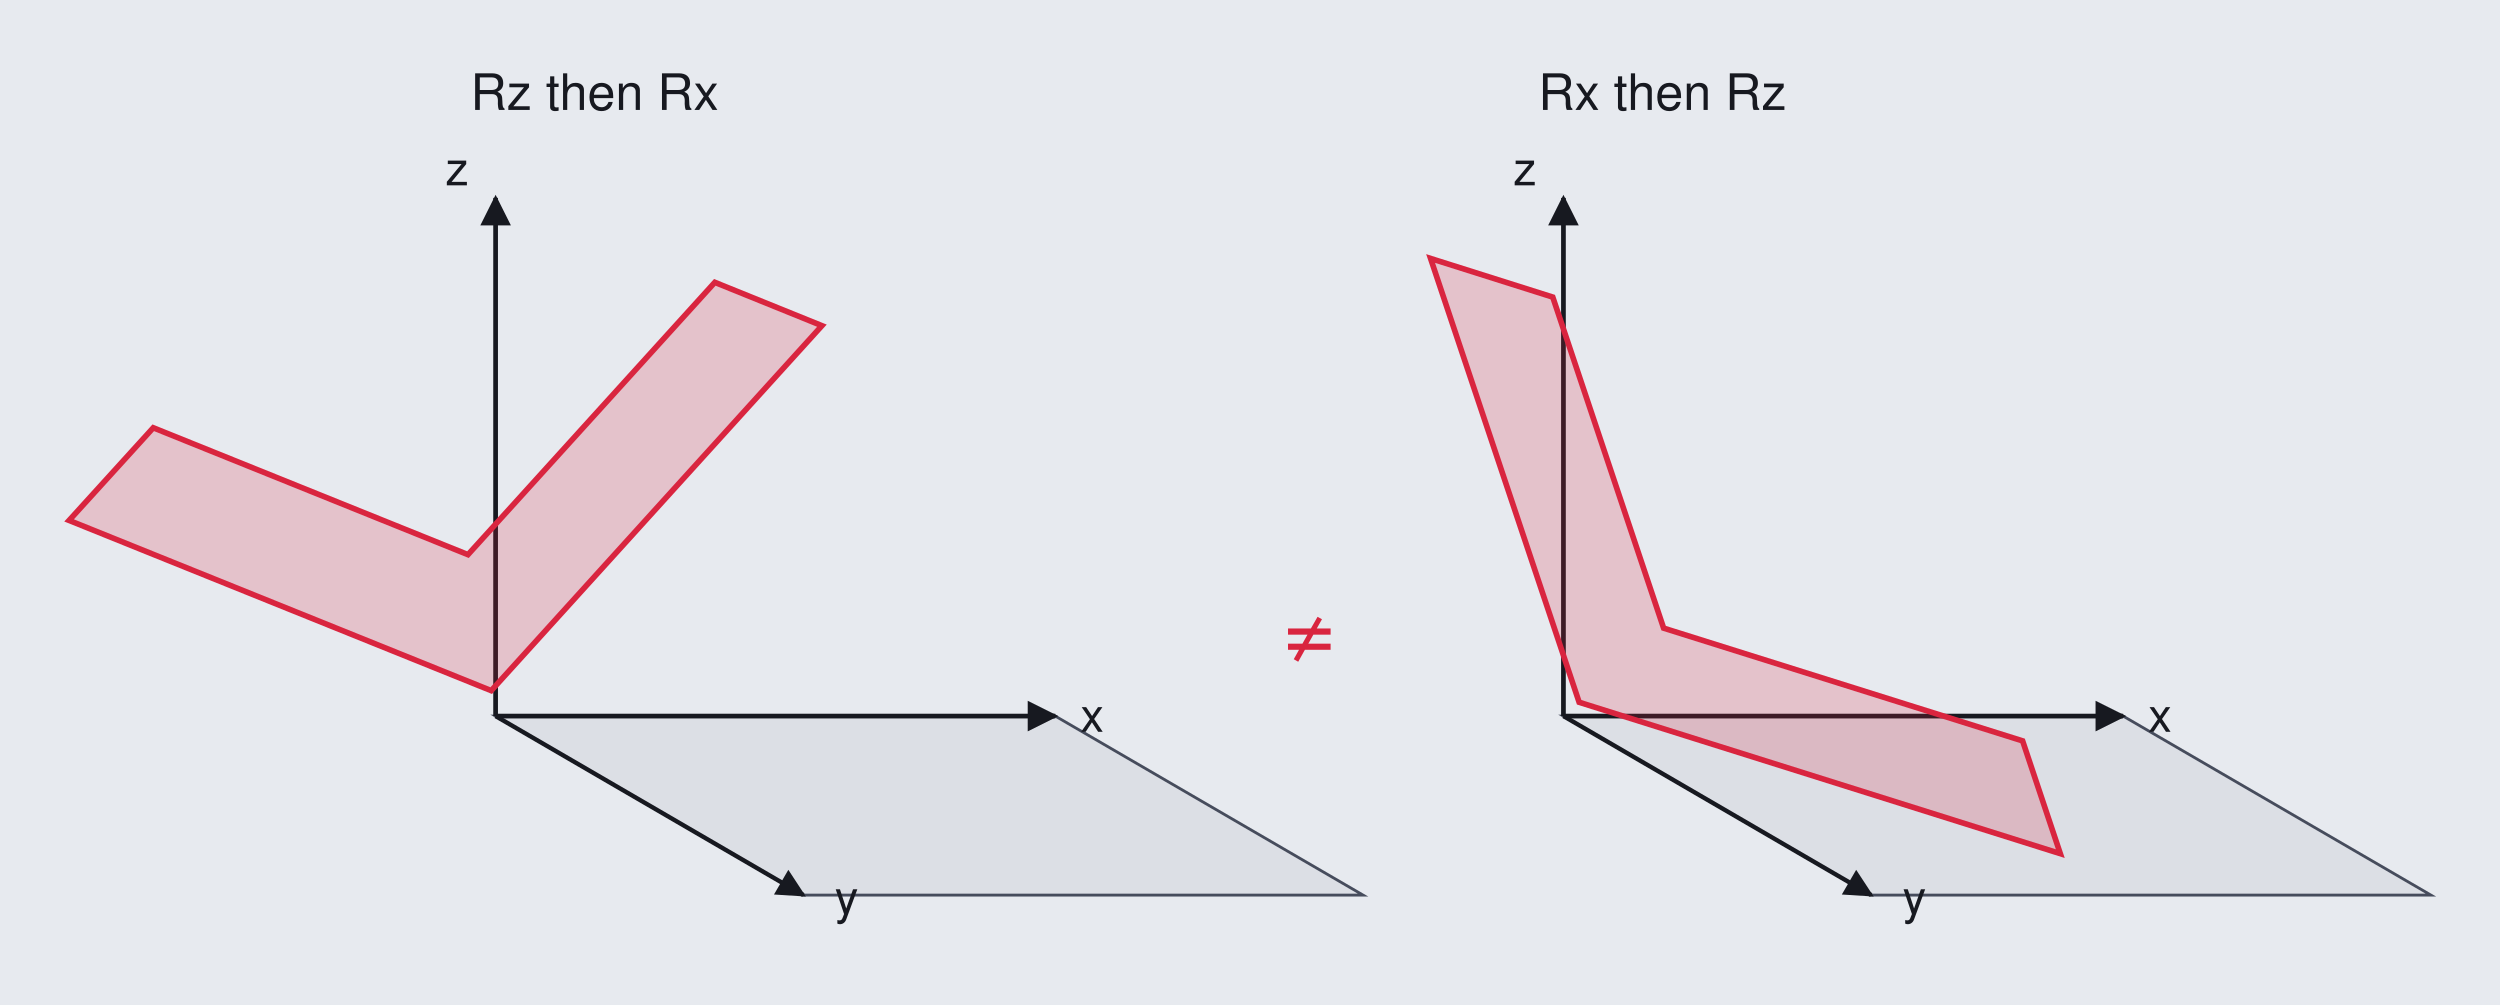
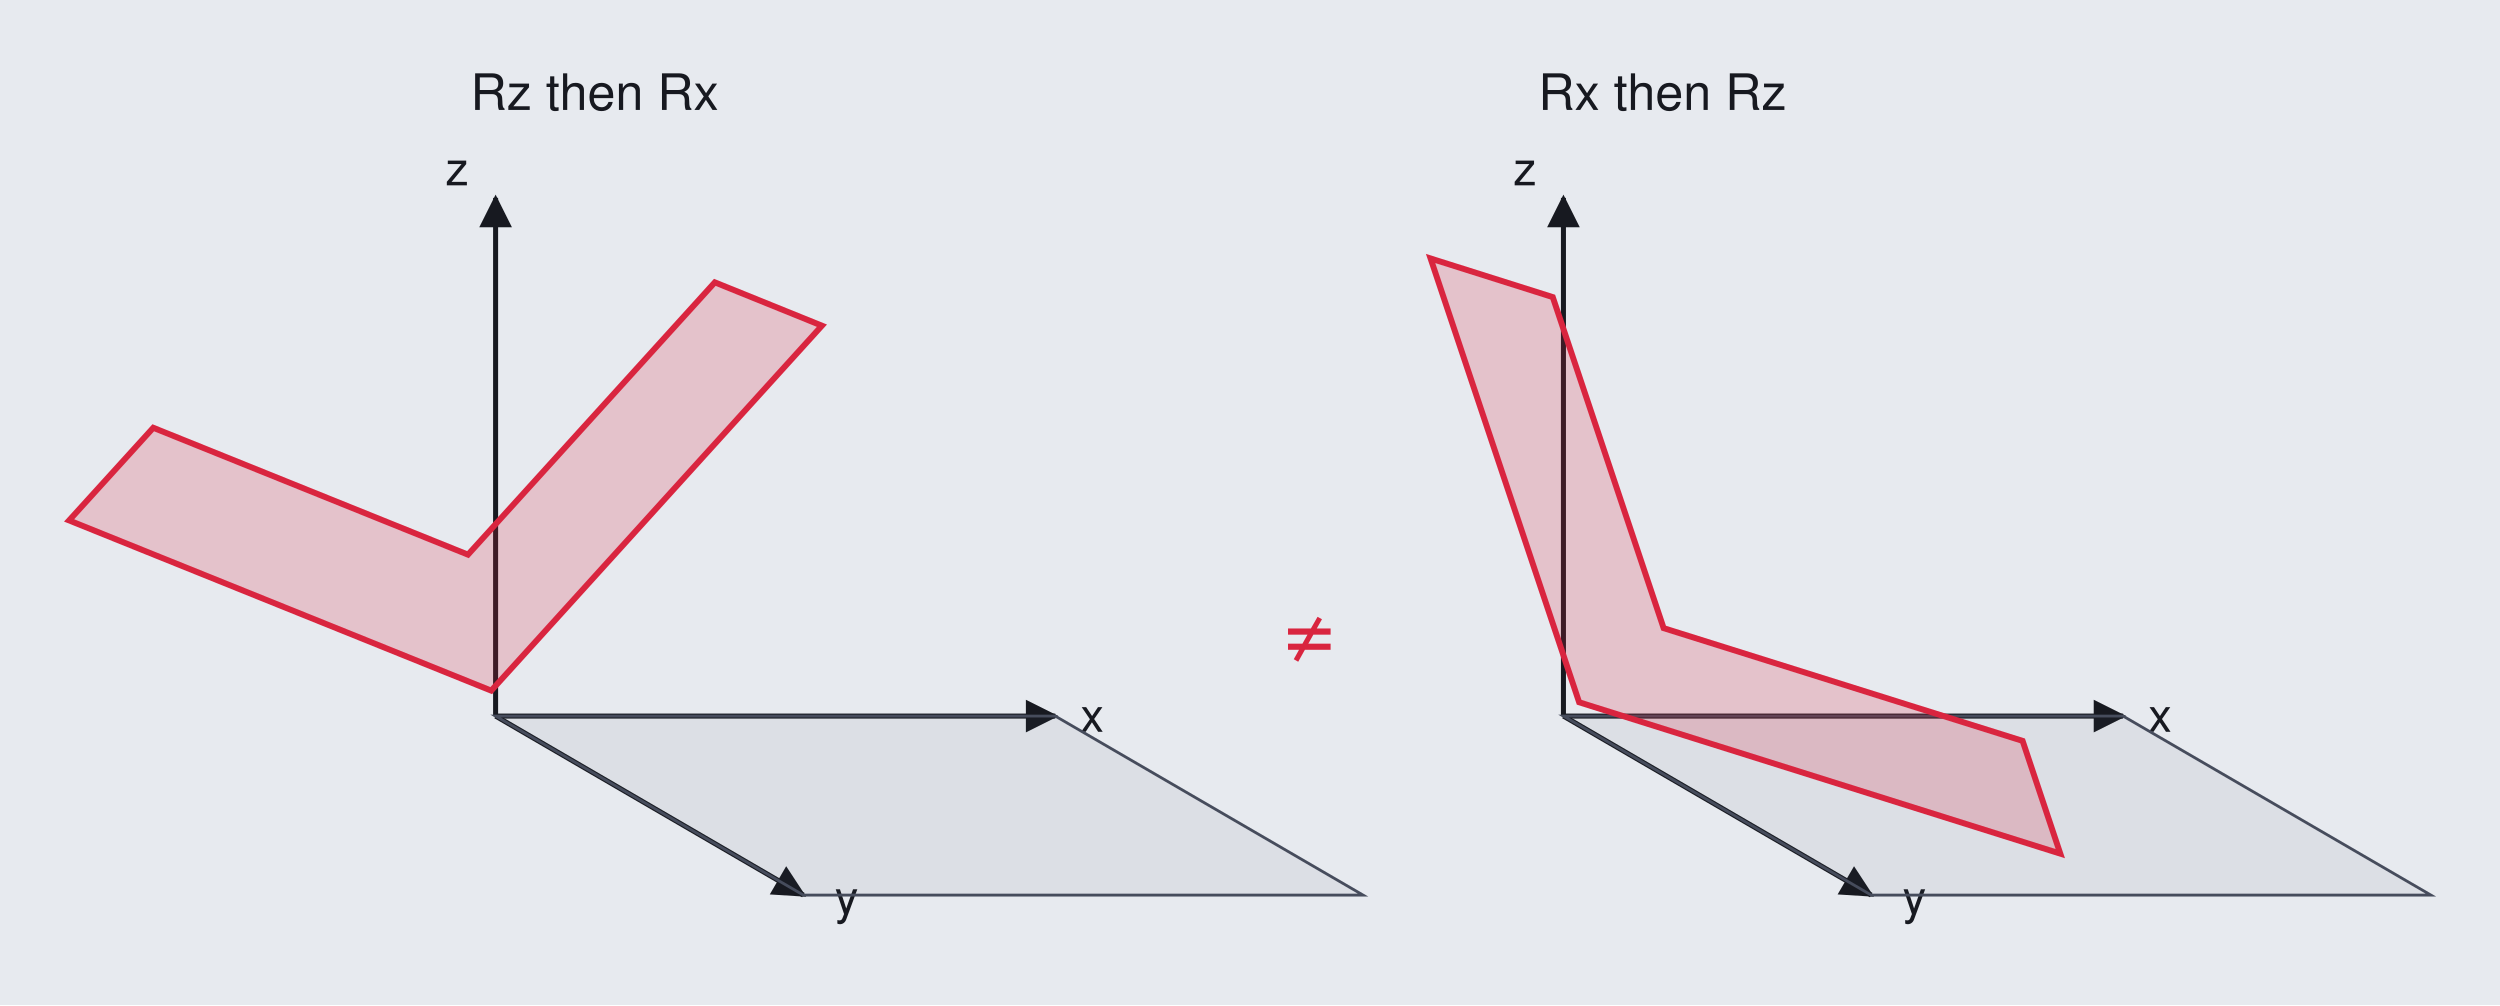
<svg xmlns="http://www.w3.org/2000/svg" viewBox="-67.8 -18.0 796.0 320.0" width="796" height="320" role="img">
  <rect x="-67.8" y="-18.0" width="796.0" height="320.0" fill="#e7eaef" />
  <defs>
    <marker id="c5a-ink" viewBox="0 0 10 10" refX="9" refY="5" markerWidth="6.5" markerHeight="6.5" orient="auto">
      <path d="M0,0 L10,5 L0,10 z" fill="#171920" />
    </marker>
    <marker id="c5a-coral" viewBox="0 0 10 10" refX="9" refY="5" markerWidth="6.5" markerHeight="6.5" orient="auto">
      <path d="M0,0 L10,5 L0,10 z" fill="#d9253f" />
    </marker>
    <marker id="c5a-blue" viewBox="0 0 10 10" refX="9" refY="5" markerWidth="6.5" markerHeight="6.5" orient="auto">
      <path d="M0,0 L10,5 L0,10 z" fill="#3c00f7" />
    </marker>
  </defs>
+   <line x1="90.0" y1="210.0" x2="268.2" y2="210.0" stroke="#171920" stroke-width="1.6" fill="none" marker-end="url(#c5a-ink)" />
+   <text x="276.2" y="215.0" font-family="ui-monospace, GeistMonoVariableVF, Helvetica, monospace" font-size="15" fill="#171920" text-anchor="start">x</text>
+   <line x1="90.0" y1="210.0" x2="188.0" y2="267.0" stroke="#171920" stroke-width="1.6" fill="none" marker-end="url(#c5a-ink)" />
+   <text x="198.0" y="273.0" font-family="ui-monospace, GeistMonoVariableVF, Helvetica, monospace" font-size="15" fill="#171920" text-anchor="start">y</text>
+   <line x1="90.0" y1="210.0" x2="90.0" y2="45.0" stroke="#171920" stroke-width="1.6" fill="none" marker-end="url(#c5a-ink)" />
+   <text x="74.0" y="41.0" font-family="ui-monospace, GeistMonoVariableVF, Helvetica, monospace" font-size="15" fill="#171920" text-anchor="start">z</text>
  <polygon points="90.0,210.0 268.2,210.0 366.2,267.0 188.0,267.0" fill="#464c5c" fill-opacity="0.07" stroke="#464c5c" stroke-width="0.9" />
-   <line x1="90.0" y1="210.0" x2="268.2" y2="210.0" stroke="#171920" stroke-width="1.5" fill="none" marker-end="url(#c5a-ink)" />
-   <line x1="90.0" y1="210.0" x2="188.0" y2="267.0" stroke="#171920" stroke-width="1.4" fill="none" marker-end="url(#c5a-ink)" />
-   <line x1="90.0" y1="210.0" x2="90.0" y2="45.0" stroke="#171920" stroke-width="1.5" fill="none" marker-end="url(#c5a-ink)" />
-   <text x="276.2" y="215.0" font-family="ui-monospace, GeistMonoVariableVF, Helvetica, monospace" font-size="15" fill="#171920" text-anchor="start">x</text>
-   <text x="198.0" y="273.0" font-family="ui-monospace, GeistMonoVariableVF, Helvetica, monospace" font-size="15" fill="#171920" text-anchor="start">y</text>
-   <text x="74.0" y="41.0" font-family="ui-monospace, GeistMonoVariableVF, Helvetica, monospace" font-size="15" fill="#171920" text-anchor="start">z</text>
  <text x="82.0" y="17.0" font-family="ui-monospace, GeistMonoVariableVF, Helvetica, monospace" font-size="16" fill="#171920" text-anchor="start">Rz then Rx</text>
-   <polygon points="88.6,201.9 193.9,85.7 159.8,71.9 81.2,158.6 -19.0,118.2 -45.8,147.7" fill="#d9253f" fill-opacity="0.2" stroke="#d9253f" stroke-width="1.8" />
+   <polygon points="88.6,201.9 193.9,85.7 159.8,71.9 81.2,158.6 -19.0,118.2 -45.8,147.7" fill="#d9253f" fill-opacity="0.2" stroke="#d9253f" stroke-width="1.9" />
  <defs>
    <marker id="c5b-ink" viewBox="0 0 10 10" refX="9" refY="5" markerWidth="6.5" markerHeight="6.5" orient="auto">
      <path d="M0,0 L10,5 L0,10 z" fill="#171920" />
    </marker>
    <marker id="c5b-coral" viewBox="0 0 10 10" refX="9" refY="5" markerWidth="6.5" markerHeight="6.5" orient="auto">
      <path d="M0,0 L10,5 L0,10 z" fill="#d9253f" />
    </marker>
    <marker id="c5b-blue" viewBox="0 0 10 10" refX="9" refY="5" markerWidth="6.5" markerHeight="6.5" orient="auto">
      <path d="M0,0 L10,5 L0,10 z" fill="#3c00f7" />
    </marker>
  </defs>
+   <line x1="430.0" y1="210.0" x2="608.2" y2="210.0" stroke="#171920" stroke-width="1.6" fill="none" marker-end="url(#c5b-ink)" />
+   <text x="616.2" y="215.0" font-family="ui-monospace, GeistMonoVariableVF, Helvetica, monospace" font-size="15" fill="#171920" text-anchor="start">x</text>
+   <line x1="430.0" y1="210.0" x2="528.0" y2="267.0" stroke="#171920" stroke-width="1.6" fill="none" marker-end="url(#c5b-ink)" />
+   <text x="538.0" y="273.0" font-family="ui-monospace, GeistMonoVariableVF, Helvetica, monospace" font-size="15" fill="#171920" text-anchor="start">y</text>
+   <line x1="430.0" y1="210.0" x2="430.0" y2="45.0" stroke="#171920" stroke-width="1.6" fill="none" marker-end="url(#c5b-ink)" />
+   <text x="414.0" y="41.0" font-family="ui-monospace, GeistMonoVariableVF, Helvetica, monospace" font-size="15" fill="#171920" text-anchor="start">z</text>
  <polygon points="430.0,210.0 608.2,210.0 706.2,267.0 528.0,267.0" fill="#464c5c" fill-opacity="0.07" stroke="#464c5c" stroke-width="0.9" />
-   <line x1="430.0" y1="210.0" x2="608.2" y2="210.0" stroke="#171920" stroke-width="1.5" fill="none" marker-end="url(#c5b-ink)" />
-   <line x1="430.0" y1="210.0" x2="528.0" y2="267.0" stroke="#171920" stroke-width="1.4" fill="none" marker-end="url(#c5b-ink)" />
-   <line x1="430.0" y1="210.0" x2="430.0" y2="45.0" stroke="#171920" stroke-width="1.5" fill="none" marker-end="url(#c5b-ink)" />
-   <text x="616.2" y="215.0" font-family="ui-monospace, GeistMonoVariableVF, Helvetica, monospace" font-size="15" fill="#171920" text-anchor="start">x</text>
-   <text x="538.0" y="273.0" font-family="ui-monospace, GeistMonoVariableVF, Helvetica, monospace" font-size="15" fill="#171920" text-anchor="start">y</text>
-   <text x="414.0" y="41.0" font-family="ui-monospace, GeistMonoVariableVF, Helvetica, monospace" font-size="15" fill="#171920" text-anchor="start">z</text>
  <text x="422.0" y="17.0" font-family="ui-monospace, GeistMonoVariableVF, Helvetica, monospace" font-size="16" fill="#171920" text-anchor="start">Rx then Rz</text>
-   <polygon points="435.0,205.6 588.2,253.8 576.2,217.9 461.9,182.0 426.6,76.6 387.7,64.3" fill="#d9253f" fill-opacity="0.2" stroke="#d9253f" stroke-width="1.8" />
+   <polygon points="435.0,205.6 588.2,253.8 576.2,217.9 461.9,182.0 426.6,76.6 387.7,64.3" fill="#d9253f" fill-opacity="0.2" stroke="#d9253f" stroke-width="1.9" />
  <text x="349.1" y="192.0" font-family="ui-monospace, GeistMonoVariableVF, Helvetica, monospace" font-size="28" fill="#d9253f" text-anchor="middle">≠</text>
</svg>
